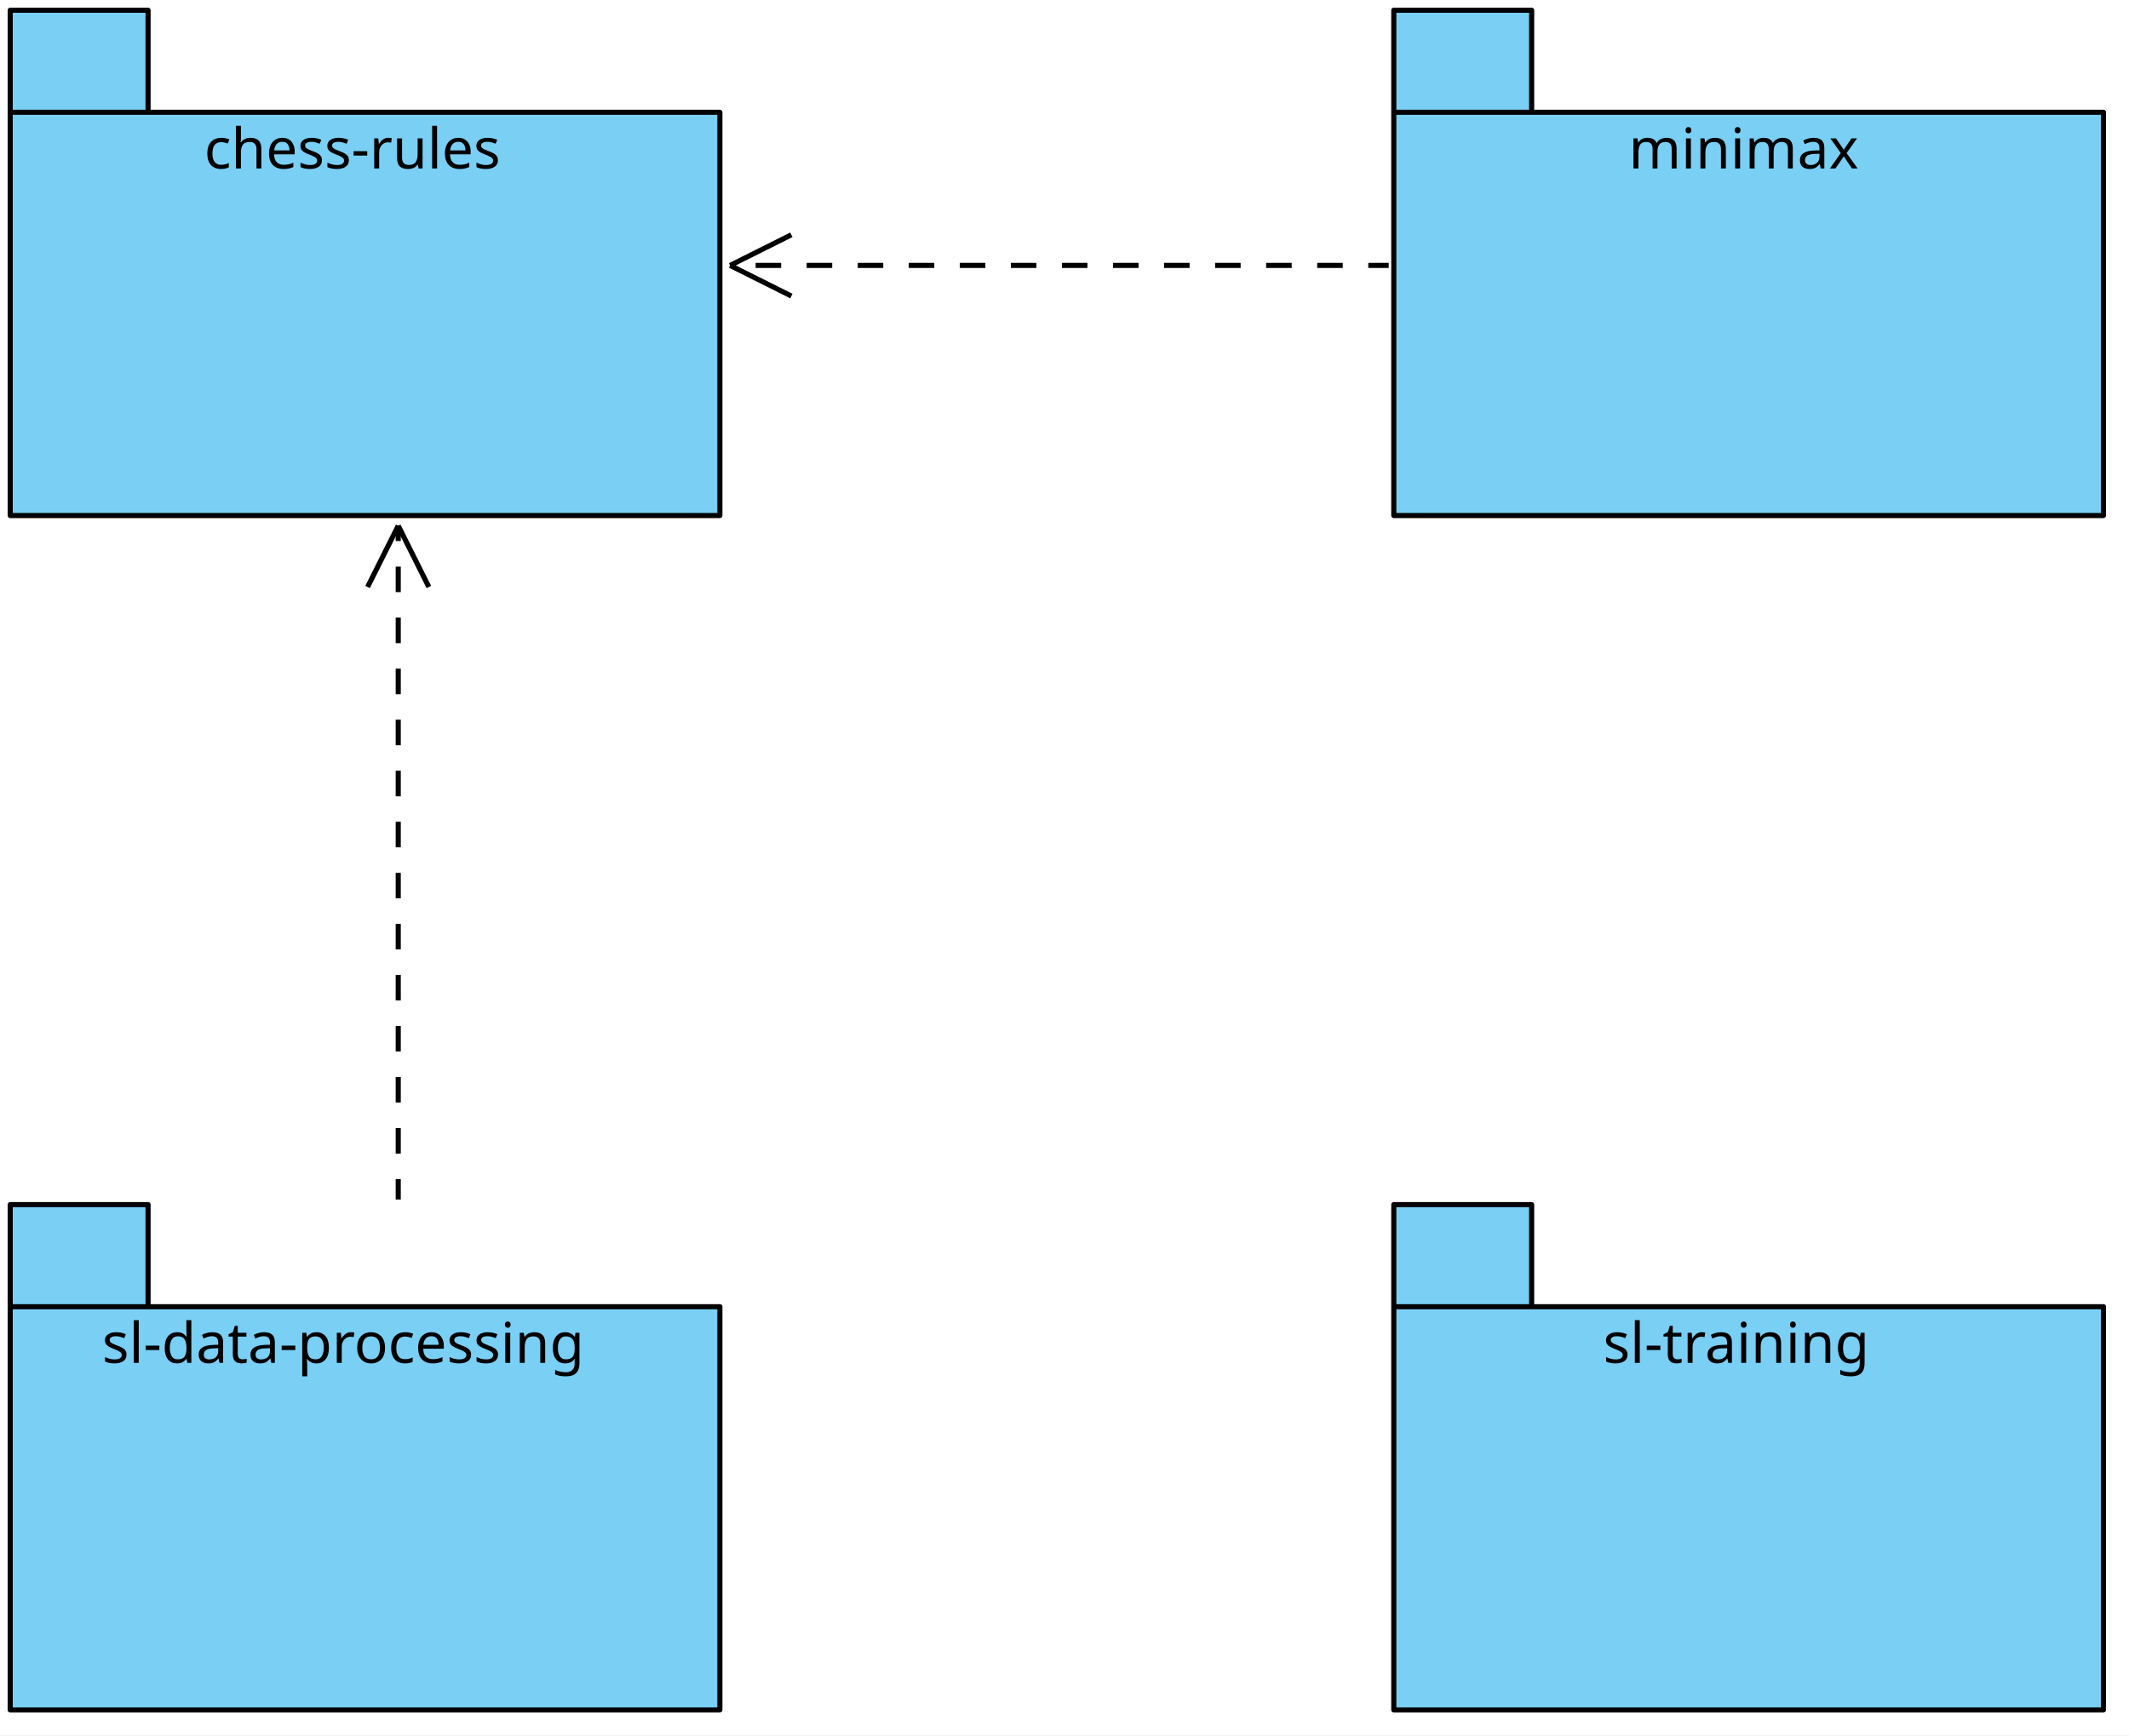
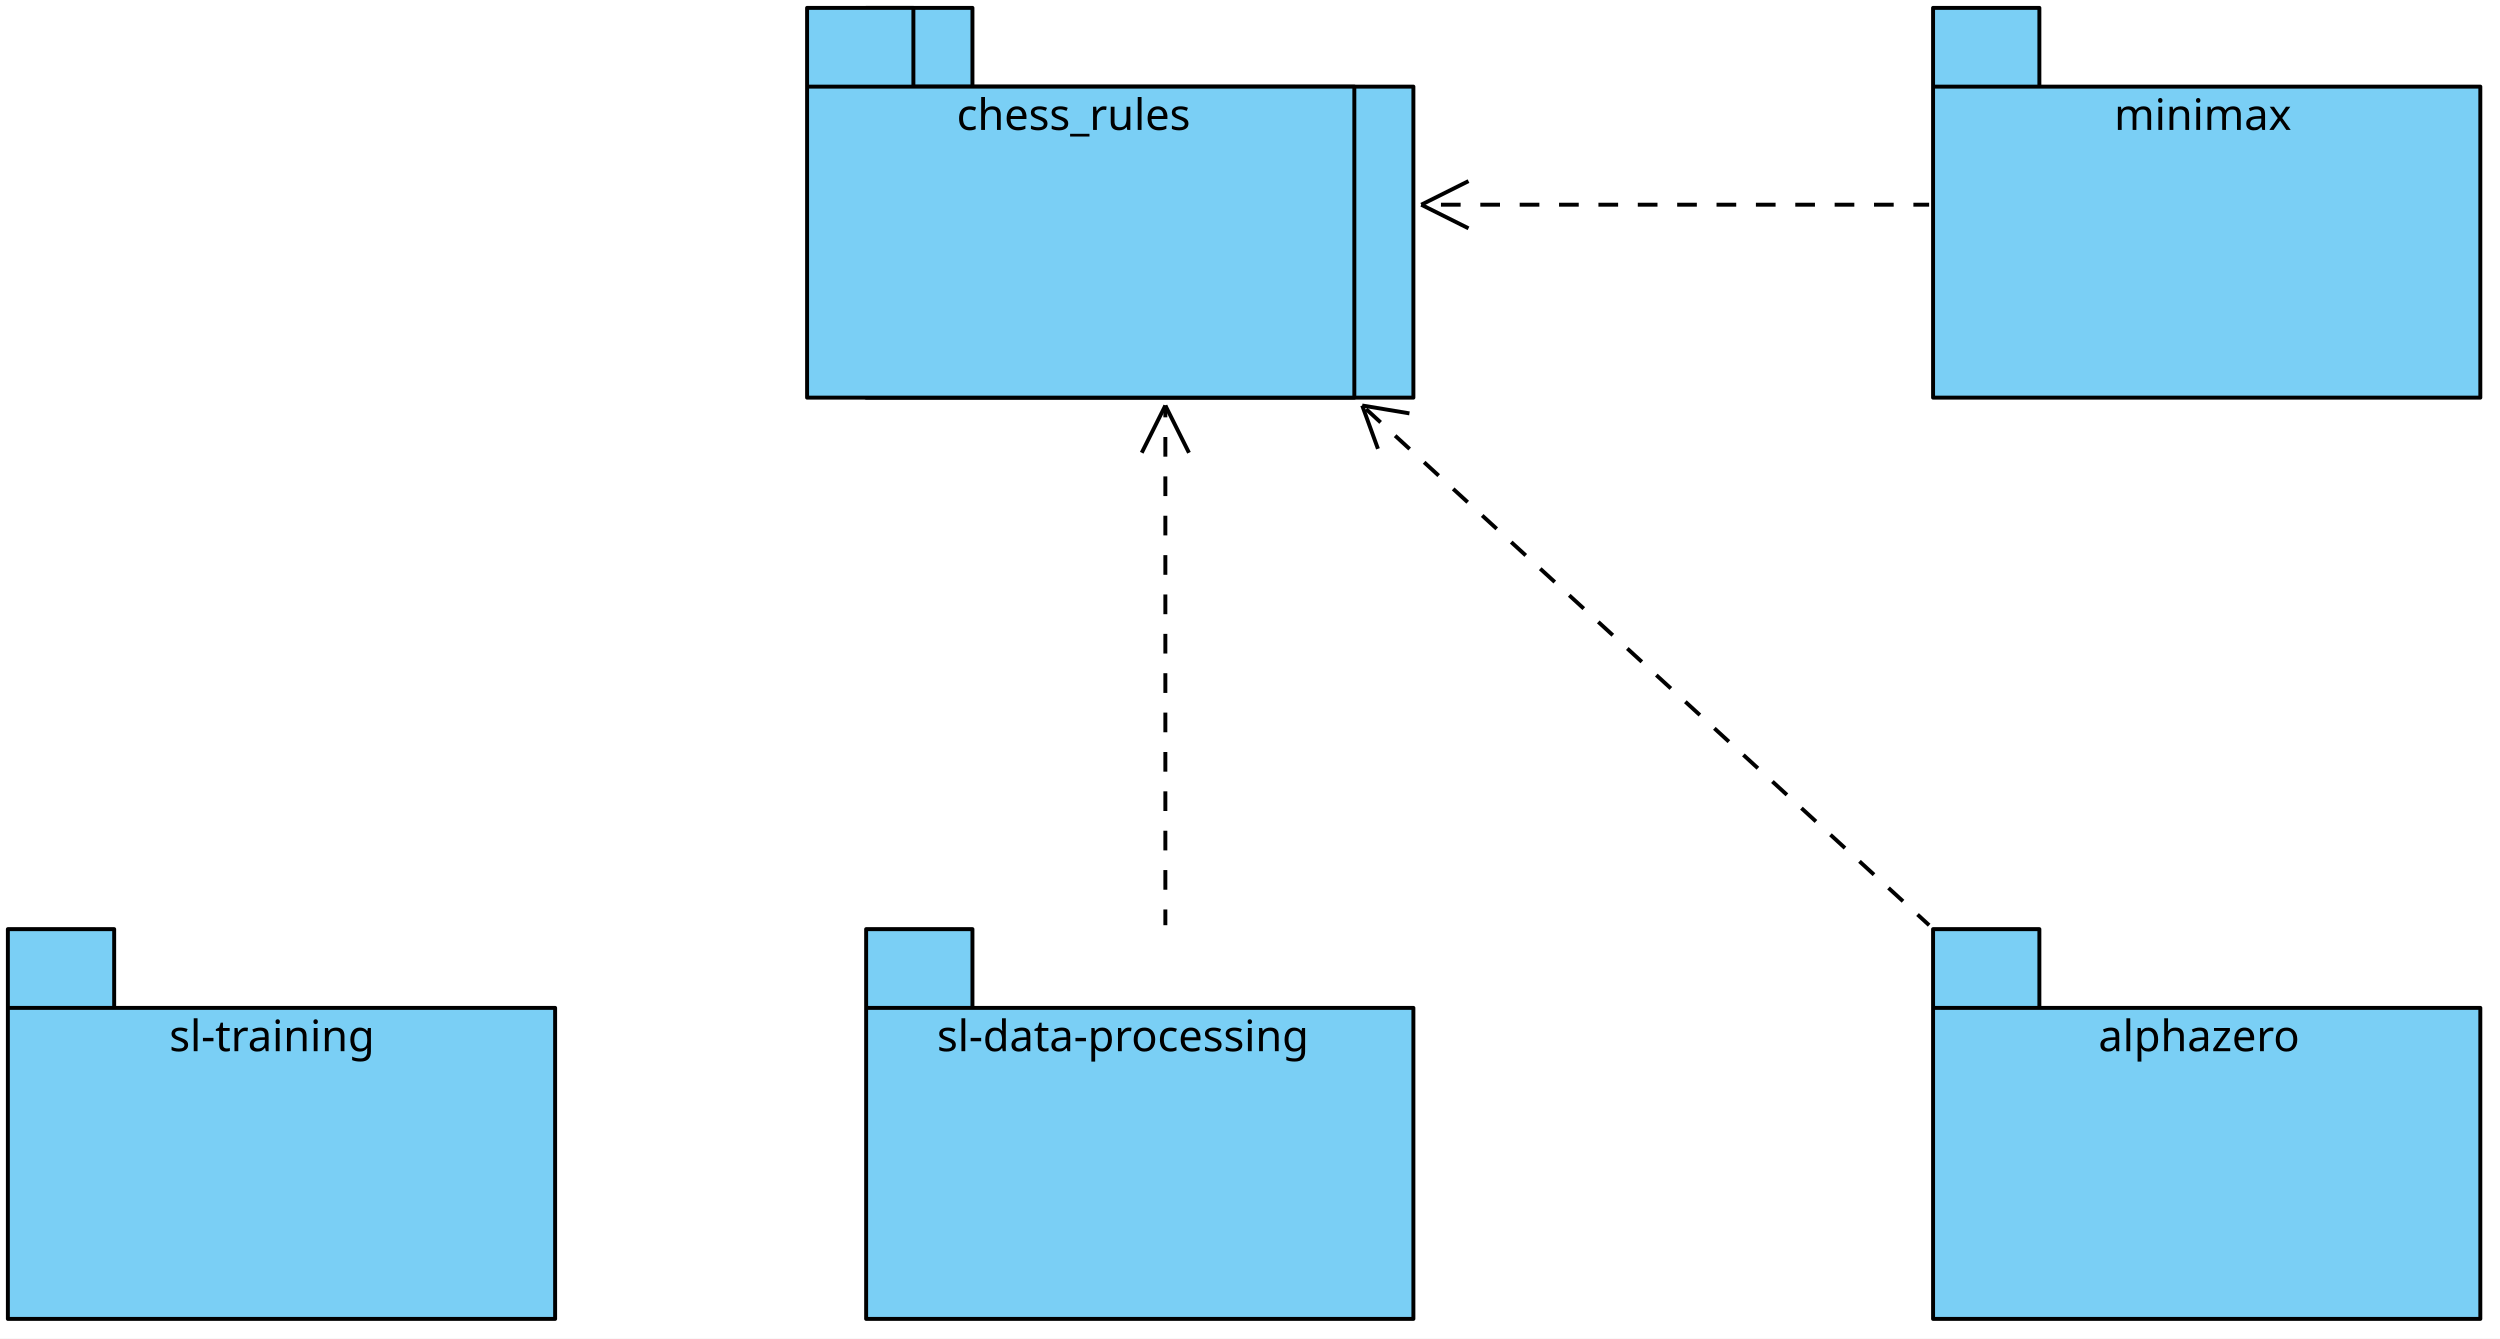
- <svg xmlns="http://www.w3.org/2000/svg" fill-opacity="0" color-rendering="auto" color-interpolation="auto" text-rendering="auto" stroke="rgb(0,0,0)" stroke-linecap="square" width="417" stroke-miterlimit="10" shape-rendering="auto" stroke-opacity="0" fill="rgb(0,0,0)" stroke-dasharray="none" font-weight="normal" stroke-width="1" height="340" font-family="'Dialog'" font-style="normal" stroke-linejoin="miter" font-size="12px" stroke-dashoffset="0" image-rendering="auto">
+ <svg xmlns="http://www.w3.org/2000/svg" fill-opacity="0" color-rendering="auto" color-interpolation="auto" text-rendering="auto" stroke="rgb(0,0,0)" stroke-linecap="square" width="635" stroke-miterlimit="10" shape-rendering="auto" stroke-opacity="0" fill="rgb(0,0,0)" stroke-dasharray="none" font-weight="normal" stroke-width="1" height="340" font-family="'Dialog'" font-style="normal" stroke-linejoin="miter" font-size="12px" stroke-dashoffset="0" image-rendering="auto">
  <defs id="genericDefs" />
  <g>
    <defs id="defs1">
      <clipPath clipPathUnits="userSpaceOnUse" id="clipPath1">
        <path d="M-7 -7 L151 -7 L151 111 L-7 111 L-7 -7 Z" />
      </clipPath>
      <clipPath clipPathUnits="userSpaceOnUse" id="clipPath2">
        <path d="M0 0 L0 80 L140 80 L140 0 Z" />
      </clipPath>
      <clipPath clipPathUnits="userSpaceOnUse" id="clipPath3">
        <path d="M0 0 L233 0 L233 104 L0 104 L0 0 Z" />
      </clipPath>
      <clipPath clipPathUnits="userSpaceOnUse" id="clipPath4">
        <path d="M0 0 L0 104 L233 104 L233 0 Z" />
      </clipPath>
      <clipPath clipPathUnits="userSpaceOnUse" id="clipPath5">
        <path d="M0 0 L104 0 L104 236 L0 236 L0 0 Z" />
      </clipPath>
      <clipPath clipPathUnits="userSpaceOnUse" id="clipPath6">
        <path d="M0 0 L0 236 L104 236 L104 0 Z" />
      </clipPath>
+       <clipPath clipPathUnits="userSpaceOnUse" id="clipPath7">
+         <path d="M0 0 L248 0 L248 236 L0 236 L0 0 Z" />
+       </clipPath>
+       <clipPath clipPathUnits="userSpaceOnUse" id="clipPath8">
+         <path d="M0 0 L0 236 L248 236 L248 0 Z" />
+       </clipPath>
    </defs>
    <g fill="white" text-rendering="geometricPrecision" fill-opacity="1" stroke-opacity="1" stroke="white">
-       <rect x="0" width="417" height="340" y="0" stroke="none" />
+       <rect x="0" width="635" height="340" y="0" stroke="none" />
    </g>
-     <g font-size="11px" transform="translate(2,2)" fill-opacity="1" fill="rgb(122,207,245)" text-rendering="geometricPrecision" image-rendering="optimizeQuality" font-family="sans-serif" stroke="rgb(122,207,245)" stroke-opacity="1">
+     <g font-size="11px" transform="translate(220,2)" fill-opacity="1" fill="rgb(122,207,245)" text-rendering="geometricPrecision" image-rendering="optimizeQuality" font-family="sans-serif" stroke="rgb(122,207,245)" stroke-opacity="1">
      <rect x="0" width="27" height="20" y="0" clip-path="url(#clipPath1)" stroke="none" />
      <rect x="0" width="139" height="79" y="20" clip-path="url(#clipPath1)" stroke="none" />
    </g>
-     <g stroke-linecap="butt" font-size="11px" transform="translate(2,2)" fill-opacity="1" fill="black" text-rendering="geometricPrecision" image-rendering="optimizeQuality" font-family="sans-serif" stroke-linejoin="round" stroke="black" stroke-opacity="1" stroke-miterlimit="0">
+     <g stroke-linecap="butt" font-size="11px" transform="translate(220,2)" fill-opacity="1" fill="black" text-rendering="geometricPrecision" image-rendering="optimizeQuality" font-family="sans-serif" stroke-linejoin="round" stroke="black" stroke-opacity="1" stroke-miterlimit="0">
      <path fill="none" d="M0 20 L139 20 L139 99 L0 99 L0 0 L27 0 L27 20" clip-path="url(#clipPath1)" />
    </g>
-     <g font-size="11px" transform="translate(2,22)" fill-opacity="1" fill="black" text-rendering="geometricPrecision" image-rendering="optimizeQuality" font-family="sans-serif" stroke="black" stroke-opacity="1">
+     <g font-size="11px" transform="translate(220,22)" fill-opacity="1" fill="black" text-rendering="geometricPrecision" image-rendering="optimizeQuality" font-family="sans-serif" stroke="black" stroke-opacity="1">
      <text x="38" xml:space="preserve" y="11" clip-path="url(#clipPath2)" stroke="none">chess-rules</text>
    </g>
-     <g font-size="11px" transform="translate(273,2)" fill-opacity="1" fill="rgb(122,207,245)" text-rendering="geometricPrecision" image-rendering="optimizeQuality" font-family="sans-serif" stroke="rgb(122,207,245)" stroke-opacity="1">
+     <g font-size="11px" transform="translate(491,2)" fill-opacity="1" fill="rgb(122,207,245)" text-rendering="geometricPrecision" image-rendering="optimizeQuality" font-family="sans-serif" stroke="rgb(122,207,245)" stroke-opacity="1">
      <rect x="0" width="27" height="20" y="0" clip-path="url(#clipPath1)" stroke="none" />
      <rect x="0" width="139" height="79" y="20" clip-path="url(#clipPath1)" stroke="none" />
    </g>
-     <g stroke-linecap="butt" font-size="11px" transform="translate(273,2)" fill-opacity="1" fill="black" text-rendering="geometricPrecision" image-rendering="optimizeQuality" font-family="sans-serif" stroke-linejoin="round" stroke="black" stroke-opacity="1" stroke-miterlimit="0">
+     <g stroke-linecap="butt" font-size="11px" transform="translate(491,2)" fill-opacity="1" fill="black" text-rendering="geometricPrecision" image-rendering="optimizeQuality" font-family="sans-serif" stroke-linejoin="round" stroke="black" stroke-opacity="1" stroke-miterlimit="0">
      <path fill="none" d="M0 20 L139 20 L139 99 L0 99 L0 0 L27 0 L27 20" clip-path="url(#clipPath1)" />
    </g>
-     <g font-size="11px" transform="translate(273,22)" fill-opacity="1" fill="black" text-rendering="geometricPrecision" image-rendering="optimizeQuality" font-family="sans-serif" stroke="black" stroke-opacity="1">
+     <g font-size="11px" transform="translate(491,22)" fill-opacity="1" fill="black" text-rendering="geometricPrecision" image-rendering="optimizeQuality" font-family="sans-serif" stroke="black" stroke-opacity="1">
      <text x="46" xml:space="preserve" y="11" clip-path="url(#clipPath2)" stroke="none">minimax</text>
+     </g>
+     <g font-size="11px" transform="translate(220,236)" fill-opacity="1" fill="rgb(122,207,245)" text-rendering="geometricPrecision" image-rendering="optimizeQuality" font-family="sans-serif" stroke="rgb(122,207,245)" stroke-opacity="1">
+       <rect x="0" width="27" height="20" y="0" clip-path="url(#clipPath1)" stroke="none" />
+       <rect x="0" width="139" height="79" y="20" clip-path="url(#clipPath1)" stroke="none" />
+     </g>
+     <g stroke-linecap="butt" font-size="11px" transform="translate(220,236)" fill-opacity="1" fill="black" text-rendering="geometricPrecision" image-rendering="optimizeQuality" font-family="sans-serif" stroke-linejoin="round" stroke="black" stroke-opacity="1" stroke-miterlimit="0">
+       <path fill="none" d="M0 20 L139 20 L139 99 L0 99 L0 0 L27 0 L27 20" clip-path="url(#clipPath1)" />
+     </g>
+     <g font-size="11px" transform="translate(220,256)" fill-opacity="1" fill="black" text-rendering="geometricPrecision" image-rendering="optimizeQuality" font-family="sans-serif" stroke="black" stroke-opacity="1">
+       <text x="18" xml:space="preserve" y="11" clip-path="url(#clipPath2)" stroke="none">sl-data-processing</text>
    </g>
    <g font-size="11px" transform="translate(2,236)" fill-opacity="1" fill="rgb(122,207,245)" text-rendering="geometricPrecision" image-rendering="optimizeQuality" font-family="sans-serif" stroke="rgb(122,207,245)" stroke-opacity="1">
      <rect x="0" width="27" height="20" y="0" clip-path="url(#clipPath1)" stroke="none" />
      <rect x="0" width="139" height="79" y="20" clip-path="url(#clipPath1)" stroke="none" />
    </g>
    <g stroke-linecap="butt" font-size="11px" transform="translate(2,236)" fill-opacity="1" fill="black" text-rendering="geometricPrecision" image-rendering="optimizeQuality" font-family="sans-serif" stroke-linejoin="round" stroke="black" stroke-opacity="1" stroke-miterlimit="0">
      <path fill="none" d="M0 20 L139 20 L139 99 L0 99 L0 0 L27 0 L27 20" clip-path="url(#clipPath1)" />
    </g>
    <g font-size="11px" transform="translate(2,256)" fill-opacity="1" fill="black" text-rendering="geometricPrecision" image-rendering="optimizeQuality" font-family="sans-serif" stroke="black" stroke-opacity="1">
-       <text x="18" xml:space="preserve" y="11" clip-path="url(#clipPath2)" stroke="none">sl-data-processing</text>
+       <text x="41" xml:space="preserve" y="11" clip-path="url(#clipPath2)" stroke="none">sl-training</text>
    </g>
-     <g font-size="11px" transform="translate(273,236)" fill-opacity="1" fill="rgb(122,207,245)" text-rendering="geometricPrecision" image-rendering="optimizeQuality" font-family="sans-serif" stroke="rgb(122,207,245)" stroke-opacity="1">
+     <g font-size="11px" transform="translate(491,236)" fill-opacity="1" fill="rgb(122,207,245)" text-rendering="geometricPrecision" image-rendering="optimizeQuality" font-family="sans-serif" stroke="rgb(122,207,245)" stroke-opacity="1">
      <rect x="0" width="27" height="20" y="0" clip-path="url(#clipPath1)" stroke="none" />
      <rect x="0" width="139" height="79" y="20" clip-path="url(#clipPath1)" stroke="none" />
    </g>
-     <g stroke-linecap="butt" font-size="11px" transform="translate(273,236)" fill-opacity="1" fill="black" text-rendering="geometricPrecision" image-rendering="optimizeQuality" font-family="sans-serif" stroke-linejoin="round" stroke="black" stroke-opacity="1" stroke-miterlimit="0">
+     <g stroke-linecap="butt" font-size="11px" transform="translate(491,236)" fill-opacity="1" fill="black" text-rendering="geometricPrecision" image-rendering="optimizeQuality" font-family="sans-serif" stroke-linejoin="round" stroke="black" stroke-opacity="1" stroke-miterlimit="0">
      <path fill="none" d="M0 20 L139 20 L139 99 L0 99 L0 0 L27 0 L27 20" clip-path="url(#clipPath1)" />
    </g>
-     <g font-size="11px" transform="translate(273,256)" fill-opacity="1" fill="black" text-rendering="geometricPrecision" image-rendering="optimizeQuality" font-family="sans-serif" stroke="black" stroke-opacity="1">
-       <text x="41" xml:space="preserve" y="11" clip-path="url(#clipPath2)" stroke="none">sl-training</text>
+     <g font-size="11px" transform="translate(491,256)" fill-opacity="1" fill="black" text-rendering="geometricPrecision" image-rendering="optimizeQuality" font-family="sans-serif" stroke="black" stroke-opacity="1">
+       <text x="42" xml:space="preserve" y="11" clip-path="url(#clipPath2)" stroke="none">alphazero</text>
    </g>
-     <g fill-opacity="1" text-rendering="geometricPrecision" stroke="black" stroke-linecap="butt" transform="translate(93,2)" stroke-opacity="1" fill="black" stroke-dasharray="5" font-family="sans-serif" stroke-linejoin="round" font-size="11px" stroke-dashoffset="1" image-rendering="optimizeQuality">
+     <g font-size="11px" transform="translate(205,2)" fill-opacity="1" fill="rgb(122,207,245)" text-rendering="geometricPrecision" image-rendering="optimizeQuality" font-family="sans-serif" stroke="rgb(122,207,245)" stroke-opacity="1">
+       <rect x="0" width="27" height="20" y="0" clip-path="url(#clipPath1)" stroke="none" />
+       <rect x="0" width="139" height="79" y="20" clip-path="url(#clipPath1)" stroke="none" />
+     </g>
+     <g stroke-linecap="butt" font-size="11px" transform="translate(205,2)" fill-opacity="1" fill="black" text-rendering="geometricPrecision" image-rendering="optimizeQuality" font-family="sans-serif" stroke-linejoin="round" stroke="black" stroke-opacity="1" stroke-miterlimit="0">
+       <path fill="none" d="M0 20 L139 20 L139 99 L0 99 L0 0 L27 0 L27 20" clip-path="url(#clipPath1)" />
+     </g>
+     <g font-size="11px" transform="translate(205,22)" fill-opacity="1" fill="black" text-rendering="geometricPrecision" image-rendering="optimizeQuality" font-family="sans-serif" stroke="black" stroke-opacity="1">
+       <text x="38" xml:space="preserve" y="11" clip-path="url(#clipPath2)" stroke="none">chess_rules</text>
+     </g>
+     <g fill-opacity="1" text-rendering="geometricPrecision" stroke="black" stroke-linecap="butt" transform="translate(311,2)" stroke-opacity="1" fill="black" stroke-dasharray="5" font-family="sans-serif" stroke-linejoin="round" font-size="11px" stroke-dashoffset="1" image-rendering="optimizeQuality">
      <line y2="50" fill="none" x1="179" clip-path="url(#clipPath4)" x2="50" y1="50" />
      <line clip-path="url(#clipPath4)" stroke-dashoffset="0" fill="none" x1="50" x2="62" y1="50" y2="56" stroke-dasharray="none" />
      <line clip-path="url(#clipPath4)" stroke-dashoffset="0" fill="none" x1="50" x2="62" y1="50" y2="44" stroke-dasharray="none" />
    </g>
-     <g fill-opacity="1" text-rendering="geometricPrecision" stroke="black" stroke-linecap="butt" transform="translate(28,53)" stroke-opacity="1" fill="black" stroke-dasharray="5" font-family="sans-serif" stroke-linejoin="round" font-size="11px" stroke-dashoffset="1" image-rendering="optimizeQuality">
+     <g fill-opacity="1" text-rendering="geometricPrecision" stroke="black" stroke-linecap="butt" transform="translate(246,53)" stroke-opacity="1" fill="black" stroke-dasharray="5" font-family="sans-serif" stroke-linejoin="round" font-size="11px" stroke-dashoffset="1" image-rendering="optimizeQuality">
      <line y2="50" fill="none" x1="50" clip-path="url(#clipPath6)" x2="50" y1="182" />
      <line clip-path="url(#clipPath6)" stroke-dashoffset="0" fill="none" x1="50" x2="44" y1="50" y2="62" stroke-dasharray="none" />
      <line clip-path="url(#clipPath6)" stroke-dashoffset="0" fill="none" x1="50" x2="56" y1="50" y2="62" stroke-dasharray="none" />
    </g>
+     <g fill-opacity="1" text-rendering="geometricPrecision" stroke="black" stroke-linecap="butt" transform="translate(296,53)" stroke-opacity="1" fill="black" stroke-dasharray="5" font-family="sans-serif" stroke-linejoin="round" font-size="11px" stroke-dashoffset="1" image-rendering="optimizeQuality">
+       <line y2="50" fill="none" x1="194" clip-path="url(#clipPath8)" x2="50" y1="182" />
+       <line clip-path="url(#clipPath8)" stroke-dashoffset="0" fill="none" x1="50" x2="54" y1="50" y2="61" stroke-dasharray="none" />
+       <line clip-path="url(#clipPath8)" stroke-dashoffset="0" fill="none" x1="50" x2="62" y1="50" y2="52" stroke-dasharray="none" />
+     </g>
    <g font-size="10px" fill-opacity="1" fill="rgb(120,120,120)" text-rendering="geometricPrecision" image-rendering="optimizeQuality" stroke="rgb(120,120,120)" stroke-opacity="1" />
  </g>
</svg>
